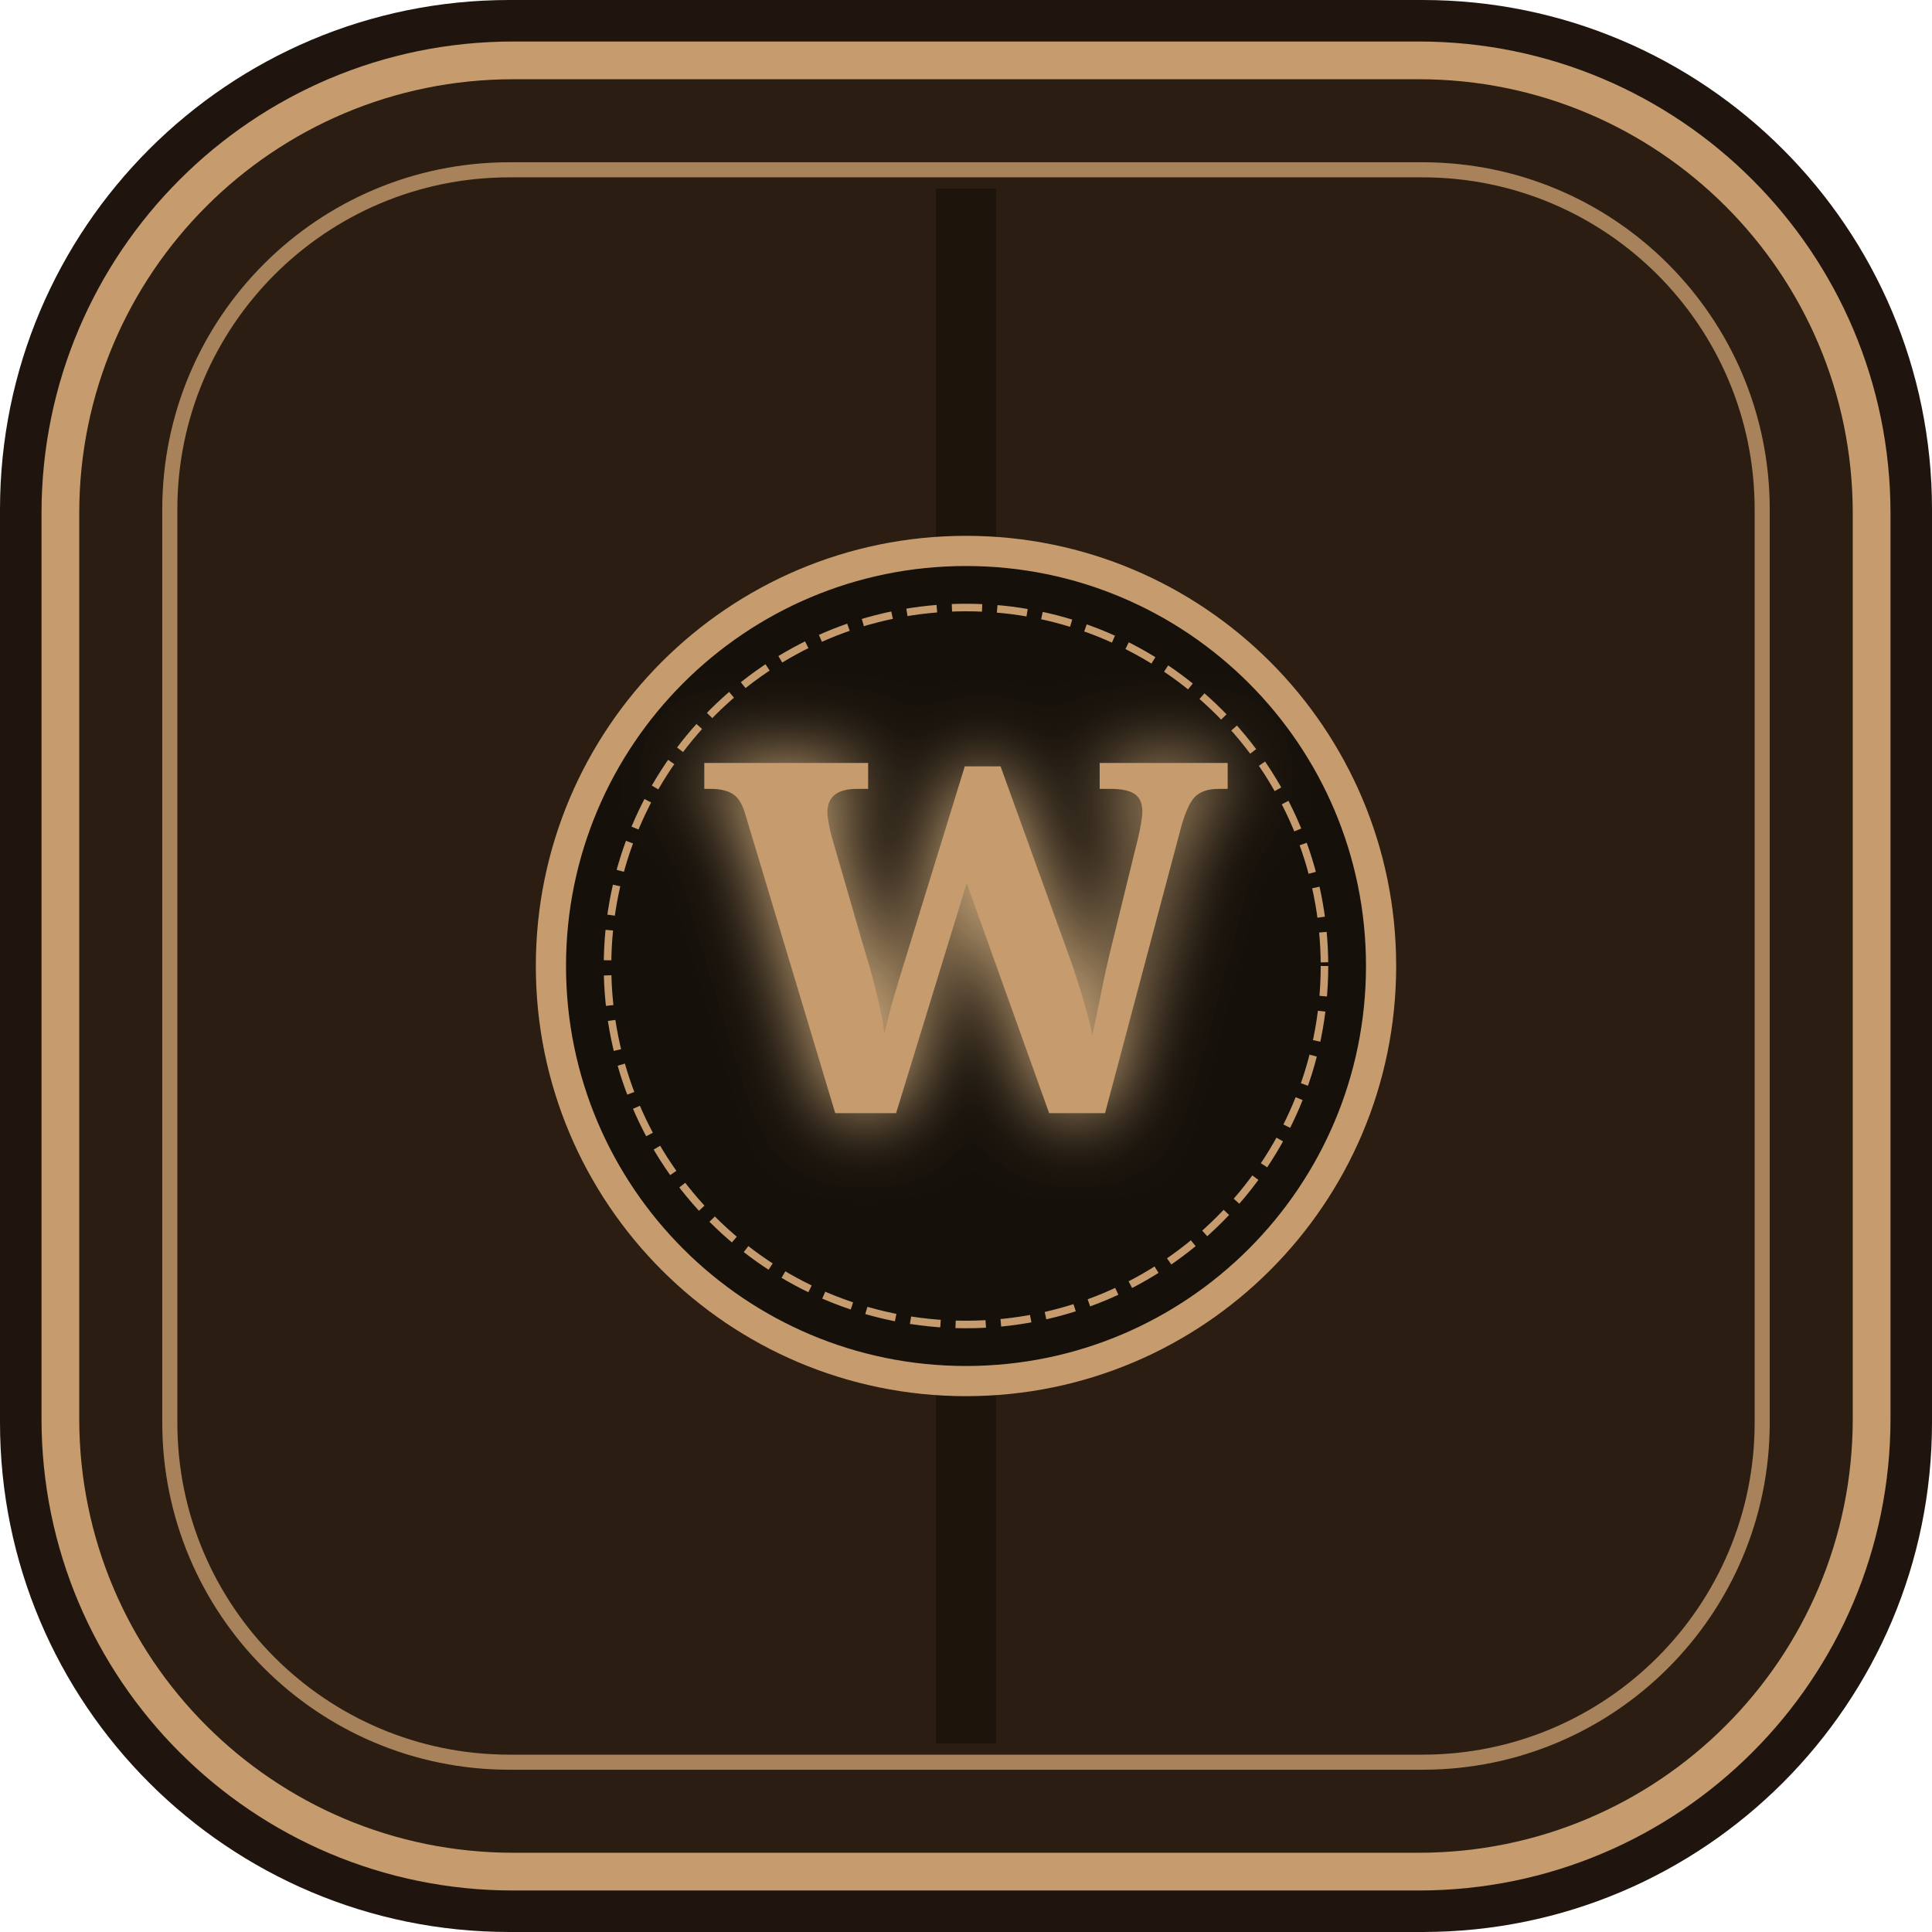
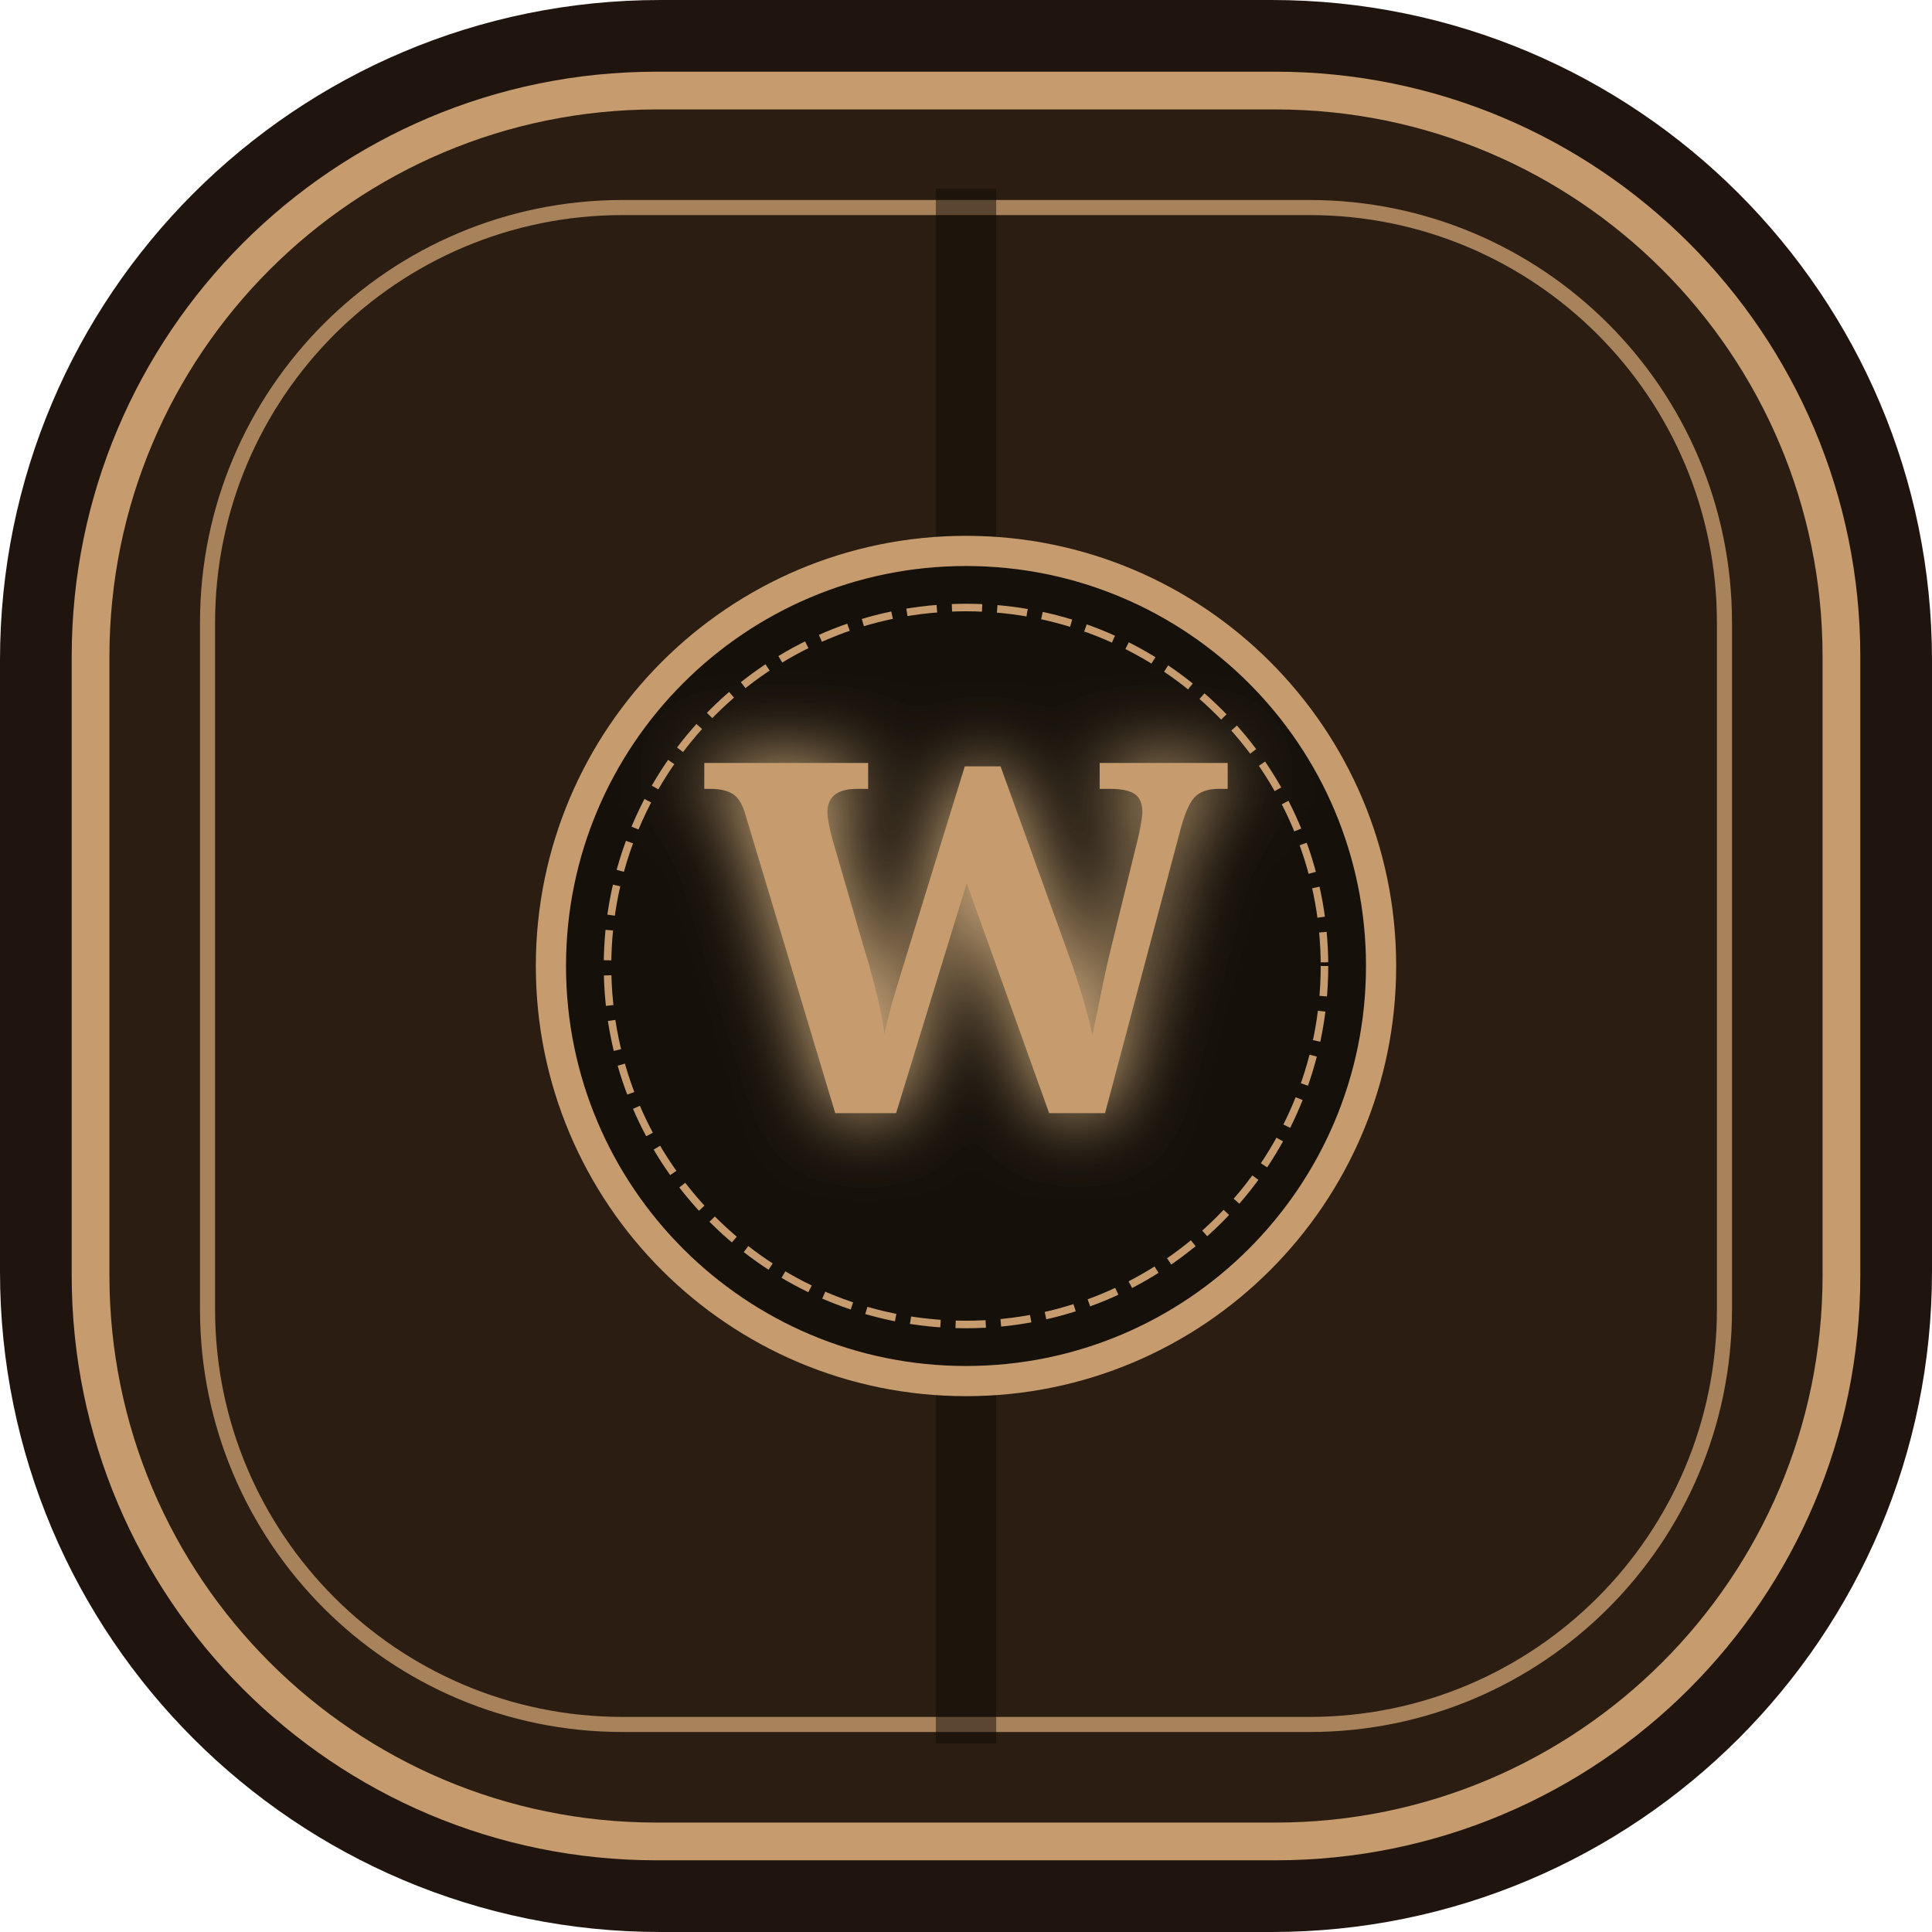
<svg xmlns="http://www.w3.org/2000/svg" viewBox="0 0 512 512" width="512" height="512">
-   <rect width="512" height="512" rx="135" fill="#20150e" />
-   <rect x="16" y="16" width="480" height="480" rx="120" fill="#2b1d11" stroke="#c69b6d" stroke-width="10" />
-   <rect x="45" y="45" width="422" height="422" rx="90" fill="none" stroke="#c69b6d" stroke-width="4" opacity="0.8" />
+   <rect width="512" height="512" rx="175" ry="175" fill="#20150e" />
+   <rect x="24" y="24" width="464" height="464" rx="150" ry="150" fill="#2b1d11" stroke="#c69b6d" stroke-width="10" />
+   <rect x="55" y="55" width="402" height="402" rx="110" ry="110" fill="none" stroke="#c69b6d" stroke-width="4" opacity="0.8" />
  <path d="M 256 50 L 256 462" stroke="#100b07" stroke-width="16" opacity="0.5" />
  <circle cx="256" cy="256" r="110" fill="#15100a" stroke="#c69b6d" stroke-width="8" />
  <circle cx="256" cy="256" r="95" fill="none" stroke="#c69b6d" stroke-width="2" stroke-dasharray="8 4" />
  <text x="256" y="295" font-family="Georgia, serif" font-size="130" font-weight="bold" fill="#c69b6d" text-anchor="middle" filter="drop-shadow(0px 0px 10px #e3bc89)">W</text>
</svg>
